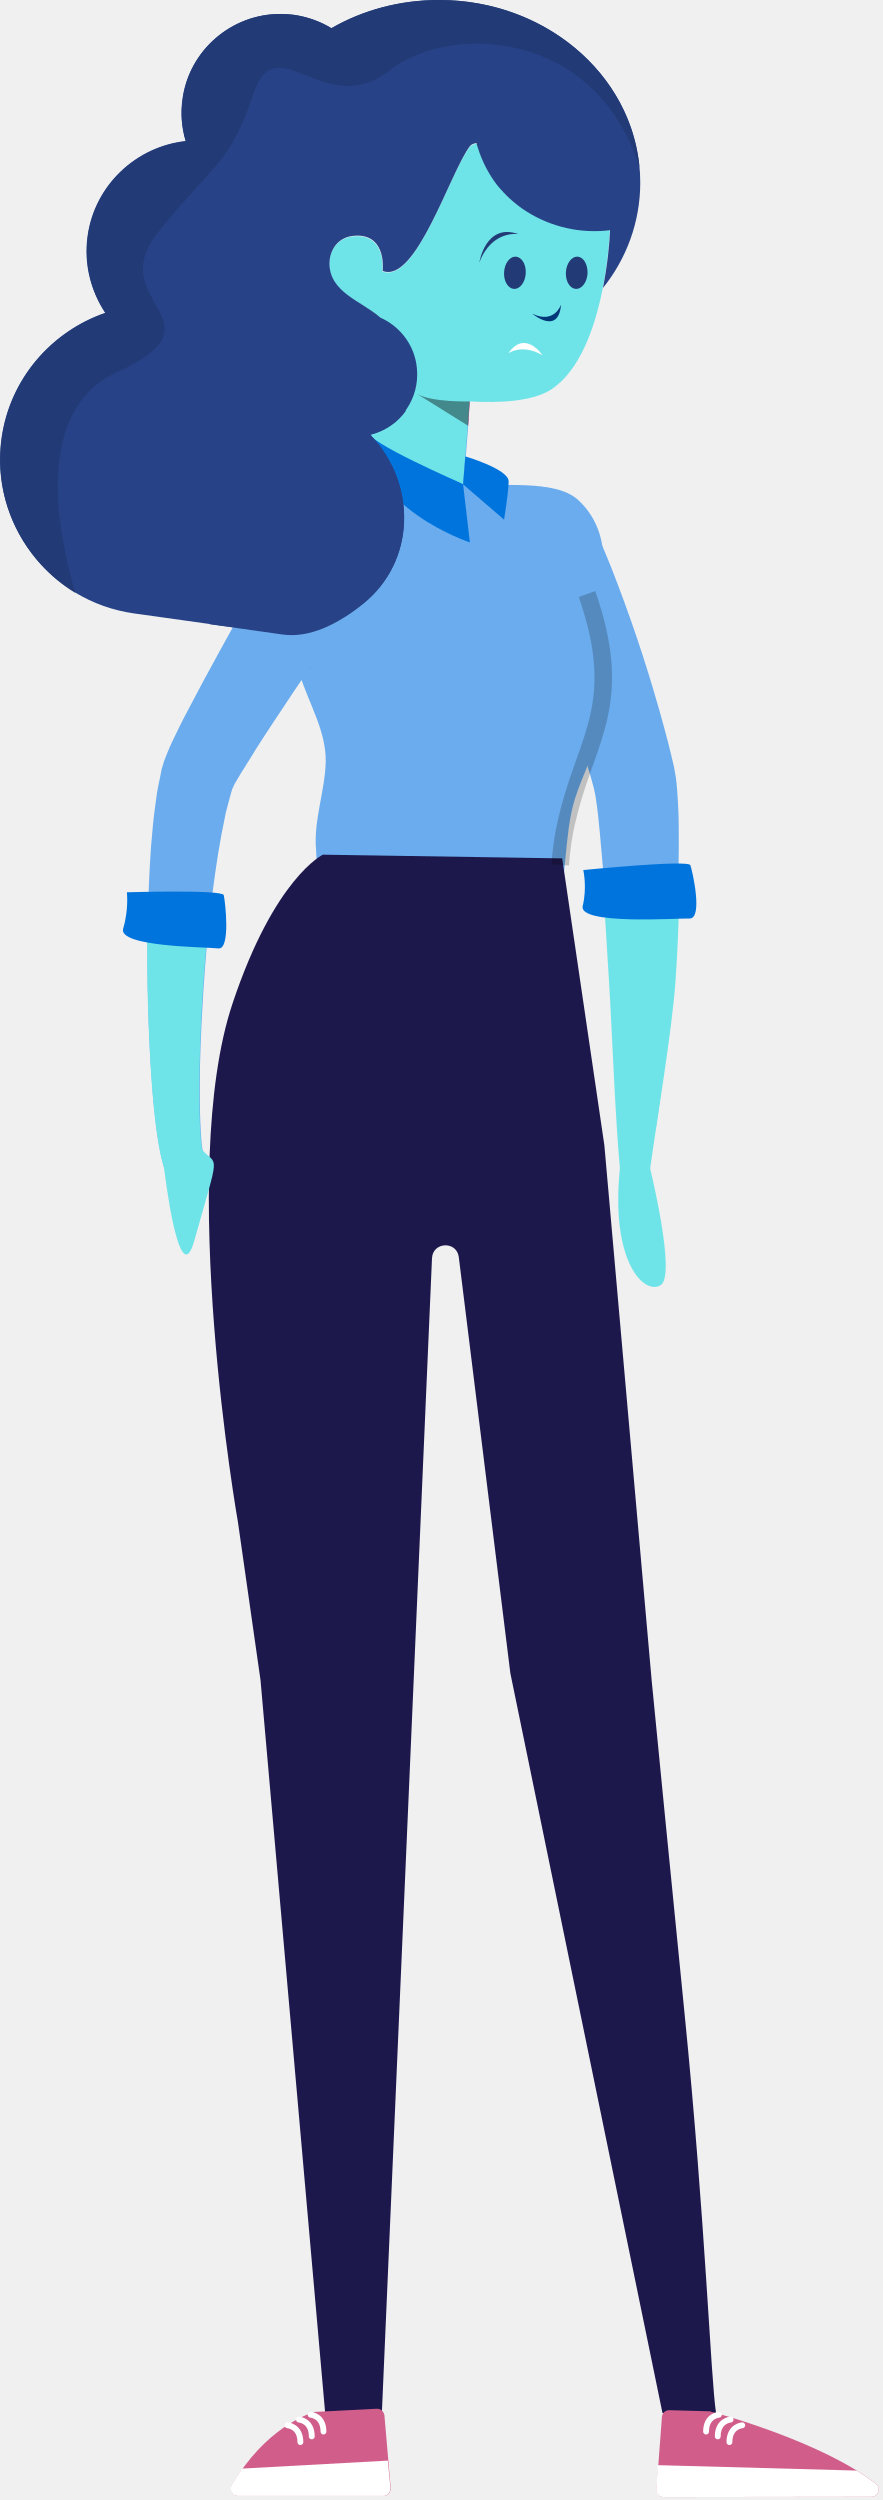
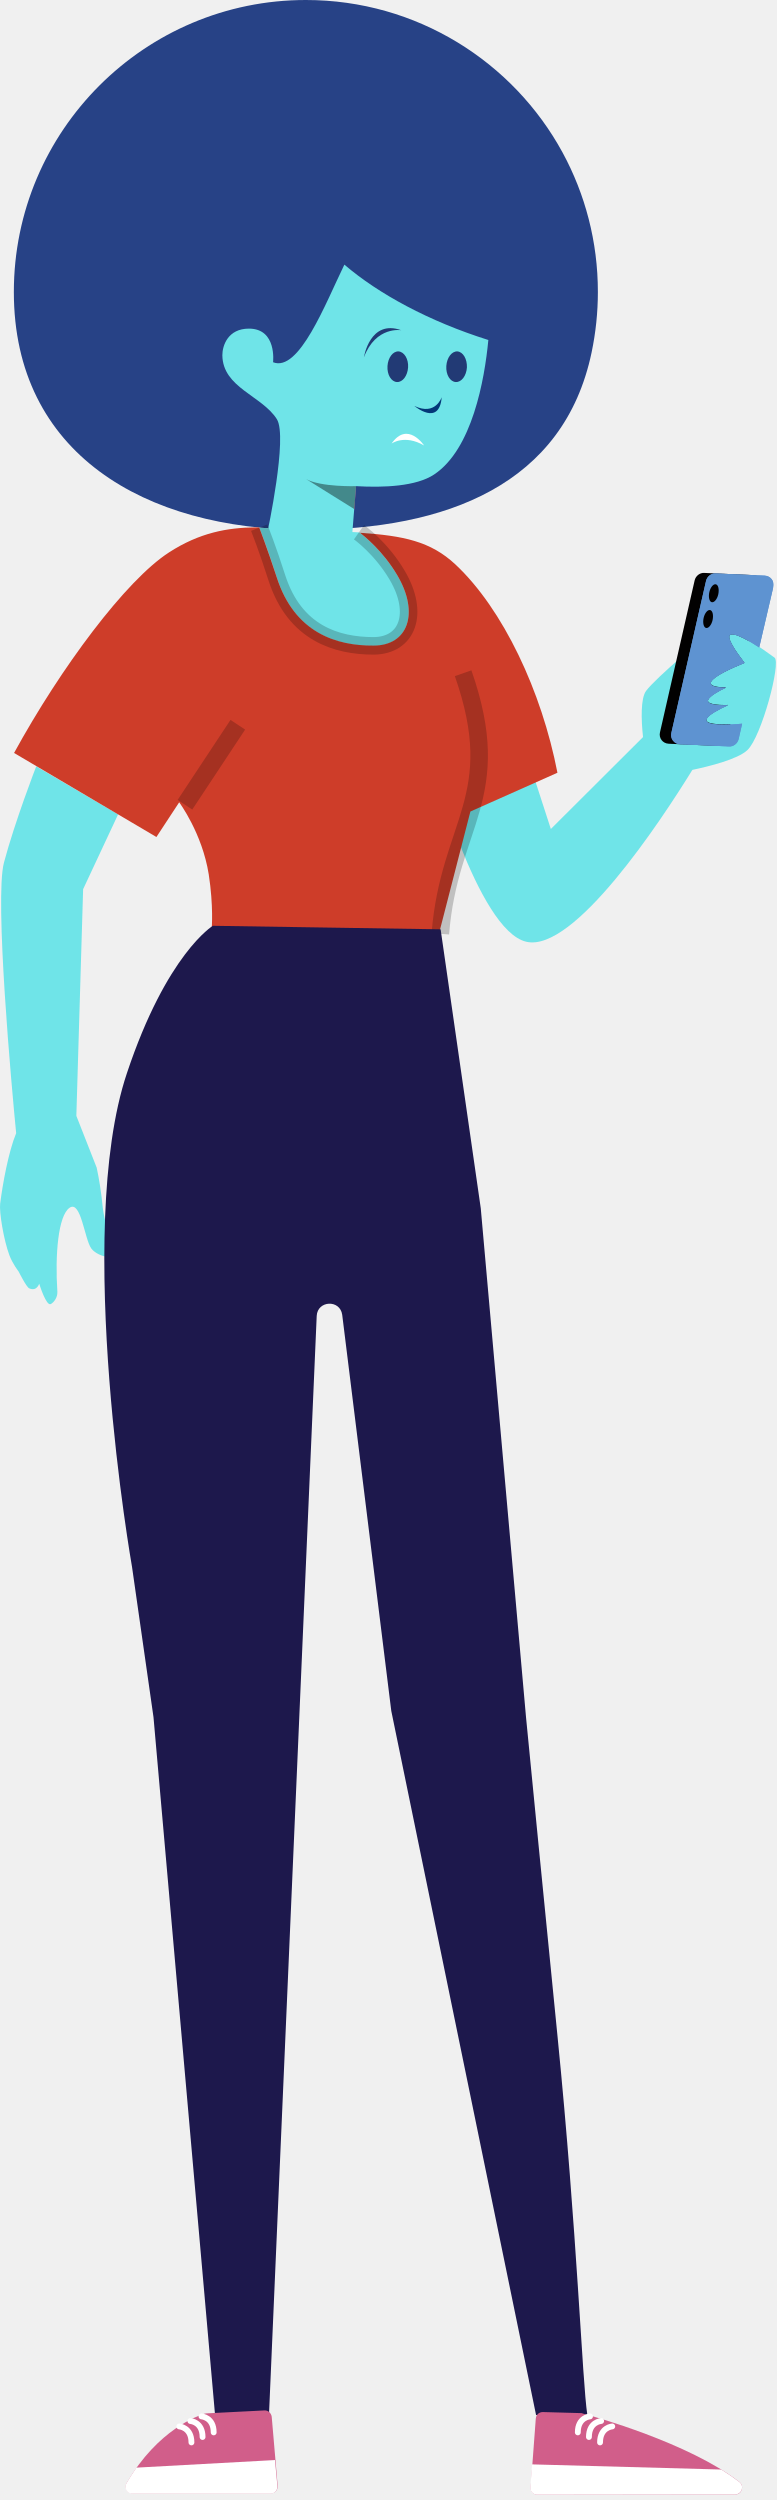
- <svg xmlns="http://www.w3.org/2000/svg" width="151" height="428" viewBox="0 0 151 428" fill="none">
-   <path d="M102.15 91.304C103.954 95.206 105.466 99.206 106.93 103.205C108.393 107.204 109.759 111.253 111.027 115.35C112.295 119.447 113.465 123.544 114.538 127.738L114.928 129.348L115.319 131.006L115.416 131.445L115.514 131.981L115.611 132.567C115.66 132.762 115.66 132.957 115.709 133.103C115.806 133.737 115.855 134.42 115.904 135.005C116.099 137.444 116.197 139.639 116.197 141.834C116.245 146.223 116.148 150.564 115.953 154.856C115.758 159.148 115.514 163.44 115.172 167.732C114.831 172.024 114.441 176.268 113.953 180.511C113.709 182.657 113.465 184.754 113.173 186.9C112.88 189.046 112.587 191.144 112.246 193.29L106.978 193.192C106.735 191.095 106.491 188.949 106.296 186.803C106.052 184.657 105.905 182.559 105.71 180.413C105.32 176.17 104.979 171.927 104.637 167.684L103.711 155.002C103.418 150.808 103.077 146.613 102.686 142.516C102.491 140.468 102.296 138.468 102.004 136.664C101.955 136.176 101.857 135.834 101.76 135.395C101.76 135.298 101.711 135.249 101.711 135.152L101.662 134.957L101.613 134.713L101.516 134.371L101.126 132.957L100.687 131.494C99.565 127.494 98.346 123.446 97.272 119.349C96.151 115.252 95.126 111.155 94.151 107.009C93.175 102.864 92.298 98.718 91.615 94.475L102.15 91.304Z" fill="#6AACED" />
-   <path fill-rule="evenodd" clip-rule="evenodd" d="M51.377 115.642C51.181 115.105 51.035 114.569 50.938 113.984C49.426 107.643 49.23 101.059 48.596 94.621C47.767 86.231 54.303 78.915 62.741 78.915H62.887L64.302 68.77L80.25 71.697L79.373 82.866C85.615 83.451 94.98 81.939 98.98 85.597L99.028 85.646C101.76 88.134 103.223 91.743 103.272 95.401C103.32 100.571 102.003 105.107 102.003 105.107C101.857 105.643 102.589 107.204 102.686 107.838C102.93 108.814 103.125 109.838 103.272 110.813C103.564 112.52 103.71 114.276 103.759 116.032C103.857 118.91 103.564 121.739 102.881 124.519C101.857 128.762 99.76 132.566 98.443 136.712C97.419 139.931 97.126 143.687 96.785 147.101C96.346 151.149 96.004 155.246 95.907 159.294C94.346 156.27 93.078 153.441 92.346 150.954H54.205C54.498 150.954 54.108 145.833 54.108 145.491C53.669 140.468 55.62 135.493 55.766 130.469C55.864 125.201 52.937 120.568 51.377 115.642Z" fill="#6AACED" />
-   <path opacity="0.196" d="M51.621 114.618L49.962 102.327" stroke="black" stroke-width="3" />
-   <path fill-rule="evenodd" clip-rule="evenodd" d="M79.275 82.867L80.445 92.865C80.445 92.865 62.448 86.866 63.423 74.38L79.275 82.867Z" fill="#0074DD" />
-   <path fill-rule="evenodd" clip-rule="evenodd" d="M80.445 68.722C80.445 68.722 74.154 68.917 71.471 67.454L80.153 72.868L80.445 68.722Z" fill="#CF3E83" />
-   <path fill-rule="evenodd" clip-rule="evenodd" d="M66.643 56.187C68.642 59.357 67.813 63.503 66.692 65.942C66.301 66.771 63.814 73.794 63.472 74.136C62.058 75.355 79.275 82.866 79.275 82.866L80.397 68.722C85.372 69.014 91.225 68.77 94.444 66.624C104.003 60.235 104.589 38.19 104.442 37.068L96.395 28.093C96.395 28.093 82.25 22.777 80.397 25.167C77.031 29.508 71.179 48.725 65.472 46.481C65.472 46.481 66.204 40.433 61.131 40.433C57.376 40.433 56.352 43.457 56.352 45.213C56.4 51.066 64.009 51.944 66.643 56.187Z" fill="#6FE4E8" />
-   <path d="M87.03 60.479C87.03 60.479 89.371 58.772 92.883 60.821C92.883 60.821 89.907 56.334 87.03 60.479Z" fill="white" />
-   <path opacity="0.402" fill-rule="evenodd" clip-rule="evenodd" d="M80.397 68.722C80.397 68.722 74.105 68.917 71.422 67.454L80.104 72.868L80.397 68.722Z" fill="black" />
-   <path fill-rule="evenodd" clip-rule="evenodd" d="M122.586 413.112C121.659 407.015 120.781 380.628 117.221 344.975C114.733 320.003 112.441 296.689 111.563 287.666L103.467 196.069L96.248 146.954L55.279 146.32C55.279 146.32 46.987 150.271 39.817 171.78C30.16 200.556 40.744 260.645 40.744 260.645L44.597 287.617L55.669 413.112H65.375L73.959 215.384C74.105 212.604 78.153 212.408 78.543 215.189L87.371 286.447L113.417 413.112H122.586Z" fill="#1D184C" />
-   <path fill-rule="evenodd" clip-rule="evenodd" d="M96.053 52.139C96.053 52.139 94.931 55.553 91.126 53.699C91.126 53.699 95.614 57.504 96.053 52.139Z" fill="#043778" />
-   <path fill-rule="evenodd" clip-rule="evenodd" d="M90.005 46.822C89.907 48.334 89.03 49.505 88.005 49.456C86.981 49.407 86.201 48.139 86.298 46.579C86.396 45.067 87.274 43.896 88.298 43.945C89.322 43.994 90.103 45.262 90.005 46.822Z" fill="#223A75" />
-   <path fill-rule="evenodd" clip-rule="evenodd" d="M100.589 46.822C100.492 48.334 99.614 49.505 98.589 49.456C97.565 49.407 96.785 48.139 96.882 46.579C96.98 45.067 97.858 43.896 98.882 43.945C99.906 43.994 100.638 45.262 100.589 46.822Z" fill="#223A75" />
-   <path fill-rule="evenodd" clip-rule="evenodd" d="M82.055 44.969C82.055 44.969 83.128 38.043 88.785 40.092C88.834 40.092 84.201 39.263 82.055 44.969Z" fill="#223A75" />
-   <path fill-rule="evenodd" clip-rule="evenodd" d="M109.612 31.264C109.612 13.998 94.2 0 75.178 0C68.399 0 62.058 1.756 56.742 4.829C54.84 3.658 52.645 2.878 50.304 2.536C49.523 2.439 48.743 2.39 47.962 2.39C39.671 2.39 32.404 8.535 31.233 16.924C30.892 19.412 31.087 21.851 31.77 24.143C23.332 25.07 16.211 31.654 14.992 40.385C14.309 45.164 15.528 49.798 18.015 53.553C8.846 56.724 1.725 64.771 0.262 74.965C-1.787 89.451 8.407 102.961 22.893 105.009L48.304 108.57C53.035 109.253 57.864 106.814 62.253 103.254C71.081 96.084 71.374 83.061 63.667 74.721C63.57 74.575 63.472 74.477 63.424 74.38C68.008 73.209 71.422 69.063 71.422 64.137V64.088C71.422 63.454 71.374 62.869 71.276 62.284C70.691 58.723 68.301 55.797 65.131 54.383C61.863 51.505 56.449 50.09 56.4 45.115C56.4 43.36 57.425 40.336 61.18 40.336C66.252 40.336 65.521 46.384 65.521 46.384C71.227 48.627 77.08 29.41 80.446 25.021C80.689 24.728 81.031 24.582 81.567 24.484C81.616 24.728 81.714 25.021 81.811 25.314C82.543 27.655 83.665 29.801 85.079 31.654C85.274 31.898 85.469 32.142 85.664 32.337C86.981 33.849 88.493 35.166 90.2 36.239C94.297 38.824 99.321 40.043 104.442 39.409C104.345 41.75 104.003 45.359 103.223 49.31C107.222 44.335 109.612 38.043 109.612 31.264Z" fill="#274286" />
-   <path fill-rule="evenodd" clip-rule="evenodd" d="M109.466 28.63C101.955 4.829 76.885 4.048 66.789 11.998C55.523 20.875 47.377 4.146 43.378 16.095C39.378 28.045 36.793 27.703 27.087 39.75C17.382 51.797 39.183 54.968 19.967 63.747C5.822 70.234 9.773 90.963 12.894 101.498C4.066 96.133 -1.25 85.841 0.311 75.014C1.725 64.82 8.895 56.724 18.064 53.602C15.577 49.846 14.406 45.213 15.04 40.433C16.26 31.654 23.381 25.118 31.819 24.192C31.136 21.899 30.892 19.461 31.282 16.973C32.404 8.535 39.72 2.39 47.963 2.39C48.743 2.39 49.523 2.439 50.304 2.536C52.645 2.878 54.791 3.658 56.742 4.829C62.058 1.756 68.399 0 75.178 0C93.224 0 108.003 12.584 109.466 28.63Z" fill="#223A75" />
-   <path fill-rule="evenodd" clip-rule="evenodd" d="M79.665 78.135C79.665 78.135 87.127 80.33 87.079 82.427C87.03 84.525 86.298 88.963 86.298 88.963L79.275 82.915L79.665 78.135Z" fill="#0074DD" />
-   <path d="M61.619 101.936C56.498 109.204 51.425 116.617 46.548 124.031C45.328 125.884 44.109 127.738 42.987 129.591C42.402 130.518 41.866 131.444 41.28 132.322C41.036 132.761 40.744 133.2 40.5 133.639C40.354 133.834 40.256 134.078 40.158 134.225L40.012 134.517L39.915 134.761L39.817 134.956L39.768 135.054L39.72 135.2L39.622 135.541L39.427 136.224L39.232 136.956C39.086 137.444 38.988 137.931 38.842 138.419C38.695 138.907 38.598 139.395 38.5 139.931C38.061 141.98 37.671 144.077 37.33 146.223C35.964 154.807 35.135 163.684 34.647 172.512C34.403 176.95 34.208 181.34 34.208 185.778C34.208 187.973 34.208 190.168 34.306 192.314C34.355 193.387 34.403 194.46 34.501 195.484C34.55 195.972 34.598 196.508 34.696 196.947C34.745 197.191 34.745 197.435 34.793 197.63L34.891 198.215L28.209 200.264L27.916 199.24C27.819 198.898 27.77 198.606 27.672 198.264C27.526 197.63 27.429 197.045 27.282 196.411C27.087 195.24 26.892 194.07 26.746 192.899C26.453 190.558 26.209 188.266 26.063 186.022C25.722 181.437 25.478 176.901 25.38 172.317C25.234 167.781 25.234 163.196 25.283 158.611C25.38 154.027 25.526 149.442 25.868 144.808C26.063 142.467 26.258 140.175 26.599 137.785C26.697 137.2 26.746 136.614 26.843 135.98C26.941 135.395 27.038 134.761 27.185 134.127L27.38 133.2L27.575 132.225L27.672 131.737L27.721 131.493L27.77 131.396L27.819 131.201C27.916 130.908 28.014 130.664 28.063 130.371L28.306 129.786C28.355 129.591 28.453 129.396 28.502 129.25L28.697 128.762C28.843 128.42 28.989 128.128 29.087 127.835C29.331 127.25 29.623 126.713 29.867 126.177C30.404 125.104 30.892 124.031 31.428 123.007C32.501 120.958 33.574 118.91 34.647 116.91C38.988 108.862 43.378 101.059 47.913 93.157L61.619 101.936Z" fill="#6AACED" />
-   <path d="M103.417 154.173C103.417 154.466 103.466 154.807 103.466 155.1L104.247 167.781C104.783 176.219 105.32 191.68 106.149 200.167L111.27 200.313C112.441 191.778 115.074 176.365 115.66 167.781C115.952 163.489 116.147 159.246 116.245 154.905C116.245 154.661 116.245 154.417 116.245 154.173H103.417Z" fill="#6FE4E8" />
-   <path d="M34.598 196.85C34.501 196.411 34.501 195.875 34.403 195.387C34.306 194.363 34.257 193.29 34.208 192.217C34.111 190.071 34.111 187.876 34.111 185.681C34.159 181.291 34.306 176.853 34.55 172.415C34.891 166.318 35.427 160.221 36.159 154.173H25.331C25.282 155.637 25.234 157.1 25.234 158.563C25.185 163.148 25.185 167.684 25.331 172.268C25.478 176.804 25.673 181.389 26.014 185.974C26.209 188.266 26.404 190.558 26.697 192.851C26.843 194.021 27.038 195.192 27.233 196.362C27.38 196.996 27.429 197.533 27.624 198.216C27.721 198.557 27.77 198.85 27.867 199.191L28.16 200.216L34.842 198.167L34.745 197.582C34.647 197.338 34.598 197.045 34.598 196.85Z" fill="#6FE4E8" />
-   <path fill-rule="evenodd" clip-rule="evenodd" d="M63.667 74.77C71.422 83.11 71.081 96.133 62.252 103.302C57.863 106.863 52.986 109.301 48.303 108.619L35.915 106.863C33.037 96.913 35.72 82.135 42.987 74.428C50.498 66.478 59.667 67.21 69.52 70.283C68.105 72.331 65.959 73.794 63.472 74.428C63.472 74.526 63.521 74.624 63.667 74.77Z" fill="#274286" />
-   <path fill-rule="evenodd" clip-rule="evenodd" d="M21.723 152.759C21.723 152.759 38.062 152.271 38.306 153.246C38.55 154.271 39.525 162.611 37.379 162.367C35.233 162.123 20.113 162.123 21.089 158.953C22.064 155.734 21.723 152.759 21.723 152.759Z" fill="#0074DD" />
-   <path fill-rule="evenodd" clip-rule="evenodd" d="M99.857 148.954C99.857 148.954 117.855 147.15 118.196 148.125C118.538 149.101 120.391 157.295 118.05 157.246C115.709 157.197 98.98 158.368 99.76 155.1C100.54 151.881 99.857 148.954 99.857 148.954Z" fill="#0074DD" />
-   <path opacity="0.196" d="M100.491 101.693C106.881 119.983 100.735 126.08 97.468 138.712C97.321 139.248 97.224 139.736 97.077 140.322C97.077 140.37 97.077 140.419 97.028 140.468C96.492 142.76 96.102 145.248 95.907 148.077" stroke="black" stroke-width="3" />
-   <path fill-rule="evenodd" clip-rule="evenodd" d="M53.962 412.917L64.497 412.38C65.18 412.331 65.716 412.868 65.814 413.502L66.887 425.939C66.935 426.671 66.399 427.305 65.667 427.305H40.793C39.817 427.305 39.232 426.28 39.72 425.451C45.377 415.745 52.645 413.307 53.718 412.965C53.767 412.917 53.864 412.917 53.962 412.917Z" fill="#D15E8A" />
-   <path fill-rule="evenodd" clip-rule="evenodd" d="M66.838 425.939C66.886 426.671 66.35 427.305 65.618 427.305H40.744C39.769 427.305 39.183 426.28 39.671 425.451C40.256 424.427 40.89 423.5 41.475 422.622L66.399 421.257L66.838 425.939Z" fill="white" />
-   <path fill-rule="evenodd" clip-rule="evenodd" d="M121.854 412.917C123.561 413.356 140.827 418.135 149.948 425.208C150.875 425.939 150.387 427.451 149.216 427.451L113.612 427.5C112.88 427.5 112.343 426.866 112.392 426.183L113.319 413.795C113.368 413.112 113.904 412.624 114.587 412.624L121.61 412.819C121.659 412.868 121.757 412.868 121.854 412.917Z" fill="#D15E8A" />
-   <path fill-rule="evenodd" clip-rule="evenodd" d="M149.948 425.207C148.923 424.427 147.85 423.695 146.68 422.964L112.636 422.037L112.343 426.183C112.294 426.914 112.88 427.5 113.563 427.5L149.167 427.451C150.387 427.451 150.874 425.939 149.948 425.207Z" fill="white" />
-   <path d="M53.181 413.404C53.181 413.404 55.376 413.551 55.376 416.282" stroke="white" stroke-miterlimit="10" stroke-linecap="round" />
-   <path d="M51.181 414.233C51.181 414.233 53.376 414.38 53.376 417.111" stroke="white" stroke-miterlimit="10" stroke-linecap="round" />
-   <path d="M49.23 415.209C49.23 415.209 51.425 415.355 51.425 418.087" stroke="white" stroke-miterlimit="10" stroke-linecap="round" />
-   <path d="M123.074 413.404C123.074 413.404 120.879 413.551 120.879 416.282" stroke="white" stroke-miterlimit="10" stroke-linecap="round" />
-   <path d="M125.073 414.233C125.073 414.233 122.878 414.38 122.878 417.111" stroke="white" stroke-miterlimit="10" stroke-linecap="round" />
-   <path d="M127.073 415.209C127.073 415.209 124.878 415.355 124.878 418.087" stroke="white" stroke-miterlimit="10" stroke-linecap="round" />
-   <path d="M28.112 200.166C28.112 200.166 30.648 221.627 33.233 212.506C37.72 196.606 37.281 199.825 34.599 196.85C31.867 193.875 28.112 200.166 28.112 200.166Z" fill="#6FE4E8" />
-   <path d="M111.27 199.923C111.27 199.923 115.757 218.066 113.172 219.969C110.587 221.871 104.393 216.506 106.149 199.825L111.27 199.923Z" fill="#6FE4E8" />
+ <svg xmlns="http://www.w3.org/2000/svg" width="133" height="428" viewBox="0 0 133 428" fill="none">
+   <path fill-rule="evenodd" clip-rule="evenodd" d="M102.357 49.993C102.357 53.521 101.986 56.956 101.29 60.298C96.555 82.951 76.456 90.703 52.364 90.703C24.791 90.703 2.371 77.612 2.371 49.993C2.371 22.374 24.791 0 52.364 0C71.35 0 87.875 10.584 96.323 26.134C100.176 33.236 102.357 41.359 102.357 49.993Z" fill="#274286" />
+   <path fill-rule="evenodd" clip-rule="evenodd" d="M60.952 83.228C60.952 83.228 54.964 83.414 52.411 82.022L60.673 87.174L60.952 83.228Z" fill="#CF3E83" />
+   <path fill-rule="evenodd" clip-rule="evenodd" d="M58.956 45.305C64.805 50.318 73.439 55.006 83.604 58.209C82.954 65.079 80.819 76.916 74.32 81.233C71.257 83.275 65.687 83.507 60.952 83.229L59.884 96.69L45.773 91.166C45.773 91.166 49.301 74.781 47.398 71.763C44.844 67.725 38.114 66.379 38.067 60.809C38.067 59.138 39.042 56.26 42.616 56.26C47.444 56.26 46.748 62.016 46.748 62.016C51.204 63.779 55.707 51.989 58.956 45.305Z" fill="#6FE4E8" />
+   <path opacity="0.399" fill-rule="evenodd" clip-rule="evenodd" d="M60.952 83.228C60.952 83.228 54.964 83.414 52.411 82.022L60.673 87.174L60.952 83.228Z" fill="black" />
+   <path d="M67.033 75.941C67.033 75.941 69.261 74.316 72.603 76.266C72.603 76.266 69.771 71.995 67.033 75.941Z" fill="white" />
+   <path fill-rule="evenodd" clip-rule="evenodd" d="M75.62 68.004C75.62 68.004 74.553 71.253 70.932 69.489C70.932 69.489 75.203 73.11 75.62 68.004Z" fill="#043778" />
+   <path fill-rule="evenodd" clip-rule="evenodd" d="M69.864 62.898C69.772 64.337 68.936 65.451 67.961 65.405C66.986 65.359 66.244 64.152 66.337 62.666C66.429 61.227 67.265 60.113 68.24 60.16C69.214 60.252 69.957 61.459 69.864 62.898Z" fill="#223A75" />
+   <path fill-rule="evenodd" clip-rule="evenodd" d="M79.937 62.898C79.844 64.337 79.009 65.451 78.034 65.405C77.059 65.359 76.316 64.152 76.409 62.666C76.502 61.227 77.338 60.113 78.312 60.16C79.287 60.252 79.984 61.459 79.937 62.898Z" fill="#223A75" />
+   <path fill-rule="evenodd" clip-rule="evenodd" d="M62.298 61.18C62.298 61.18 63.319 54.589 68.704 56.538C68.75 56.538 64.34 55.749 62.298 61.18Z" fill="#223A75" />
+   <path fill-rule="evenodd" clip-rule="evenodd" d="M110.086 126.187C109.762 123.17 109.669 119.595 110.597 118.296C112.361 115.928 120.995 108.78 120.995 108.78L121.459 114.721L123.501 107.712C123.501 107.712 125.776 108.362 127.958 109.523C129.907 110.544 131.764 112.029 132.6 112.586C133.76 113.422 130.371 126.141 127.958 128.415C126.287 129.993 121.413 131.2 118.535 131.804C113.011 140.762 98.25 163.09 90.126 161.233C81.678 159.33 73.787 129.715 73.787 129.715L88.084 122.752L94.304 141.923L110.086 126.187ZM13.071 191.034L16.552 199.9C16.552 199.9 17.063 202.175 17.388 204.913C17.666 207.606 17.806 209.277 19.57 213.315C20.823 216.147 16.785 215.311 15.624 213.733C14.463 212.108 13.86 205.424 11.911 206.77C9.961 208.116 9.404 214.801 9.822 221.16C9.868 222.135 9.218 222.97 8.708 223.249C7.918 223.713 6.712 219.767 6.712 219.767C6.712 219.767 6.294 221.16 4.994 220.557C4.53 220.371 3.184 217.679 3.184 217.679C3.184 217.679 2.163 216.379 1.605 214.893C0.631 212.294 -0.158 207.466 0.027 206.074C0.445 202.732 1.466 197.115 2.766 194.005C1.977 185.974 -0.948 153.806 0.677 147.679C2.534 140.67 6.201 131.2 6.201 131.2L20.22 139.416L14.231 152.228L13.071 191.034ZM61.486 91.141C61.486 91.141 65.246 93.787 68.031 98.521C71.837 104.974 69.841 110.544 63.992 110.59C57.679 110.59 50.485 108.455 47.421 98.939C45.889 94.112 44.404 90.352 44.404 90.352L61.486 91.141Z" fill="#6FE4E8" />
+   <path fill-rule="evenodd" clip-rule="evenodd" d="M128.259 109.78C126.96 109.038 125.753 108.481 125.149 108.62C124.082 108.852 126.031 111.637 127.424 113.447V113.494C125.149 114.422 122.179 115.768 121.714 116.743C121.389 117.439 122.689 117.672 124.314 117.672C122.828 118.368 121.529 119.157 121.25 119.76C120.879 120.55 122.689 120.735 124.639 120.689C122.921 121.478 121.297 122.36 120.972 123.056C120.554 123.938 122.875 124.077 125.057 123.985L124.5 126.445C124.314 127.187 123.618 127.744 122.875 127.698L114.473 127.327C113.452 127.28 112.756 126.352 112.988 125.377L118.929 99.336C119.115 98.593 119.811 98.036 120.554 98.083L128.956 98.454C129.977 98.501 130.673 99.429 130.441 100.404L128.259 109.78Z" fill="#020101" />
+   <path fill-rule="evenodd" clip-rule="evenodd" d="M129.977 110.849C128.213 109.688 126.031 108.435 125.15 108.621C124.082 108.853 126.078 111.684 127.47 113.495C125.196 114.423 122.179 115.769 121.715 116.791C121.39 117.487 122.689 117.719 124.314 117.719C122.829 118.415 121.529 119.204 121.25 119.808C120.879 120.597 122.689 120.783 124.639 120.736C122.921 121.525 121.297 122.407 120.972 123.103C120.415 124.31 124.685 124.125 127.053 123.893L126.449 126.538C126.264 127.281 125.567 127.838 124.825 127.792L116.423 127.42C115.402 127.374 114.705 126.446 114.937 125.471L120.879 99.43C121.065 98.687 121.761 98.13 122.504 98.177L130.905 98.548C131.927 98.594 132.623 99.523 132.391 100.497L129.977 110.849Z" fill="#5E93D1" />
+   <mask id="mask0" mask-type="alpha" maskUnits="userSpaceOnUse" x="114" y="98" width="19" height="30">
+     <path fill-rule="evenodd" clip-rule="evenodd" d="M129.977 110.849C128.213 109.688 126.031 108.435 125.15 108.621C124.082 108.853 126.078 111.684 127.47 113.495C125.196 114.423 122.179 115.769 121.715 116.791C121.39 117.487 122.689 117.719 124.314 117.719C122.829 118.415 121.529 119.204 121.25 119.808C120.879 120.597 122.689 120.783 124.639 120.736C122.921 121.525 121.297 122.407 120.972 123.103C120.415 124.31 124.685 124.125 127.053 123.893L126.449 126.538C126.264 127.281 125.567 127.838 124.825 127.792L116.423 127.42C115.402 127.374 114.705 126.446 114.937 125.471L120.879 99.43C121.065 98.687 121.761 98.13 122.504 98.177L130.905 98.548C131.927 98.594 132.623 99.523 132.391 100.497L129.977 110.849Z" fill="white" />
+   </mask>
+   <g mask="url(#mask0)">
+     <path d="M132.344 97.481H114.705V129.045H132.344V97.481Z" fill="#5E93D1" />
+   </g>
+   <path fill-rule="evenodd" clip-rule="evenodd" d="M122.968 101.75C122.782 102.586 122.271 103.189 121.854 103.097C121.436 103.004 121.25 102.215 121.436 101.379C121.621 100.543 122.132 99.94 122.55 100.033C122.968 100.126 123.153 100.868 122.968 101.75Z" fill="#020101" />
+   <path fill-rule="evenodd" clip-rule="evenodd" d="M121.993 106.161C121.807 106.996 121.297 107.6 120.879 107.507C120.461 107.414 120.275 106.625 120.461 105.789C120.647 104.954 121.157 104.35 121.575 104.443C121.993 104.536 122.179 105.279 121.993 106.161Z" fill="#020101" />
+   <path fill-rule="evenodd" clip-rule="evenodd" d="M44.371 90.285C44.371 90.285 45.81 94.045 47.388 98.873C50.452 108.389 57.647 110.57 63.96 110.524C69.855 110.524 71.851 104.954 67.998 98.455C65.538 94.277 62.335 91.771 61.639 91.213C69.066 91.724 73.708 92.653 77.978 96.644C86.148 104.304 92.739 118.369 95.432 132.294L80.531 138.932L75.239 159.496L36.248 158.892C36.248 158.892 36.572 155.132 35.737 149.701C34.623 142.646 30.677 137.354 30.677 137.354L26.778 143.296L2.408 128.906C10.392 114.33 21.533 99.337 28.96 94.556C34.205 91.167 38.986 90.332 43.721 90.285" fill="#CE3D29" />
+   <path opacity="0.203" d="M75.388 159.866C76.874 140.974 86.714 136.471 79.287 115.258" stroke="black" stroke-width="3" />
+   <path opacity="0.202" d="M61.462 91.121C61.462 91.121 65.222 93.767 68.008 98.502C71.814 104.954 69.818 110.524 63.969 110.571C57.656 110.571 50.461 108.435 47.398 98.919C45.866 94.092 44.38 90.332 44.38 90.332" stroke="black" stroke-width="3" />
+   <path opacity="0.203" d="M40.713 124.078L31.662 137.772" stroke="black" stroke-width="3" />
+   <path fill-rule="evenodd" clip-rule="evenodd" d="M100.547 413.407C99.665 407.605 98.83 382.492 95.441 348.56C93.074 324.794 90.892 302.606 90.057 294.018L82.305 206.843L75.435 159.1L36.443 158.496C36.443 158.496 28.552 163.256 21.728 183.727C12.537 211.114 22.61 268.302 22.61 268.302L26.277 293.972L36.814 413.407H46.051L54.221 225.272C54.361 222.626 58.213 222.44 58.585 225.086L66.986 292.904L91.774 413.454H100.547V413.407Z" fill="#1D184C" />
+   <path fill-rule="evenodd" clip-rule="evenodd" d="M35.236 413.176L45.262 412.665C45.912 412.619 46.423 413.129 46.516 413.733L47.537 425.569C47.583 426.266 47.073 426.869 46.376 426.869H22.703C21.774 426.869 21.217 425.894 21.681 425.105C27.066 415.868 33.983 413.547 35.004 413.222C35.05 413.222 35.143 413.222 35.236 413.176Z" fill="#D15E8A" />
+   <path fill-rule="evenodd" clip-rule="evenodd" d="M47.49 425.616C47.537 426.313 47.026 426.916 46.33 426.916H22.656C21.728 426.916 21.171 425.941 21.635 425.152C22.192 424.177 22.796 423.295 23.353 422.46L47.073 421.16L47.49 425.616Z" fill="white" />
+   <path fill-rule="evenodd" clip-rule="evenodd" d="M99.851 413.222C101.476 413.64 117.908 418.189 126.588 424.919C127.47 425.616 127.006 427.055 125.892 427.055L92.006 427.101C91.31 427.101 90.799 426.498 90.846 425.848L91.728 414.057C91.774 413.408 92.285 412.943 92.935 412.943L99.619 413.129C99.665 413.175 99.758 413.175 99.851 413.222Z" fill="#D15E8A" />
+   <path fill-rule="evenodd" clip-rule="evenodd" d="M126.589 424.92C125.614 424.177 124.593 423.481 123.478 422.784L91.078 421.902L90.8 425.848C90.753 426.544 91.31 427.101 91.96 427.101L125.846 427.055C127.006 427.008 127.471 425.616 126.589 424.92Z" fill="white" />
+   <path d="M34.493 413.687C34.493 413.687 36.582 413.826 36.582 416.425" stroke="white" stroke-miterlimit="10" stroke-linecap="round" />
+   <path d="M32.59 414.476C32.59 414.476 34.679 414.615 34.679 417.214" stroke="white" stroke-miterlimit="10" stroke-linecap="round" />
+   <path d="M30.686 415.404C30.686 415.404 32.775 415.544 32.775 418.143" stroke="white" stroke-miterlimit="10" stroke-linecap="round" />
+   <path d="M101.011 413.687C101.011 413.687 98.922 413.826 98.922 416.425" stroke="white" stroke-miterlimit="10" stroke-linecap="round" />
+   <path d="M102.915 414.476C102.915 414.476 100.826 414.615 100.826 417.214" stroke="white" stroke-miterlimit="10" stroke-linecap="round" />
+   <path d="M104.818 415.404C104.818 415.404 102.729 415.544 102.729 418.143" stroke="white" stroke-miterlimit="10" stroke-linecap="round" />
</svg>
